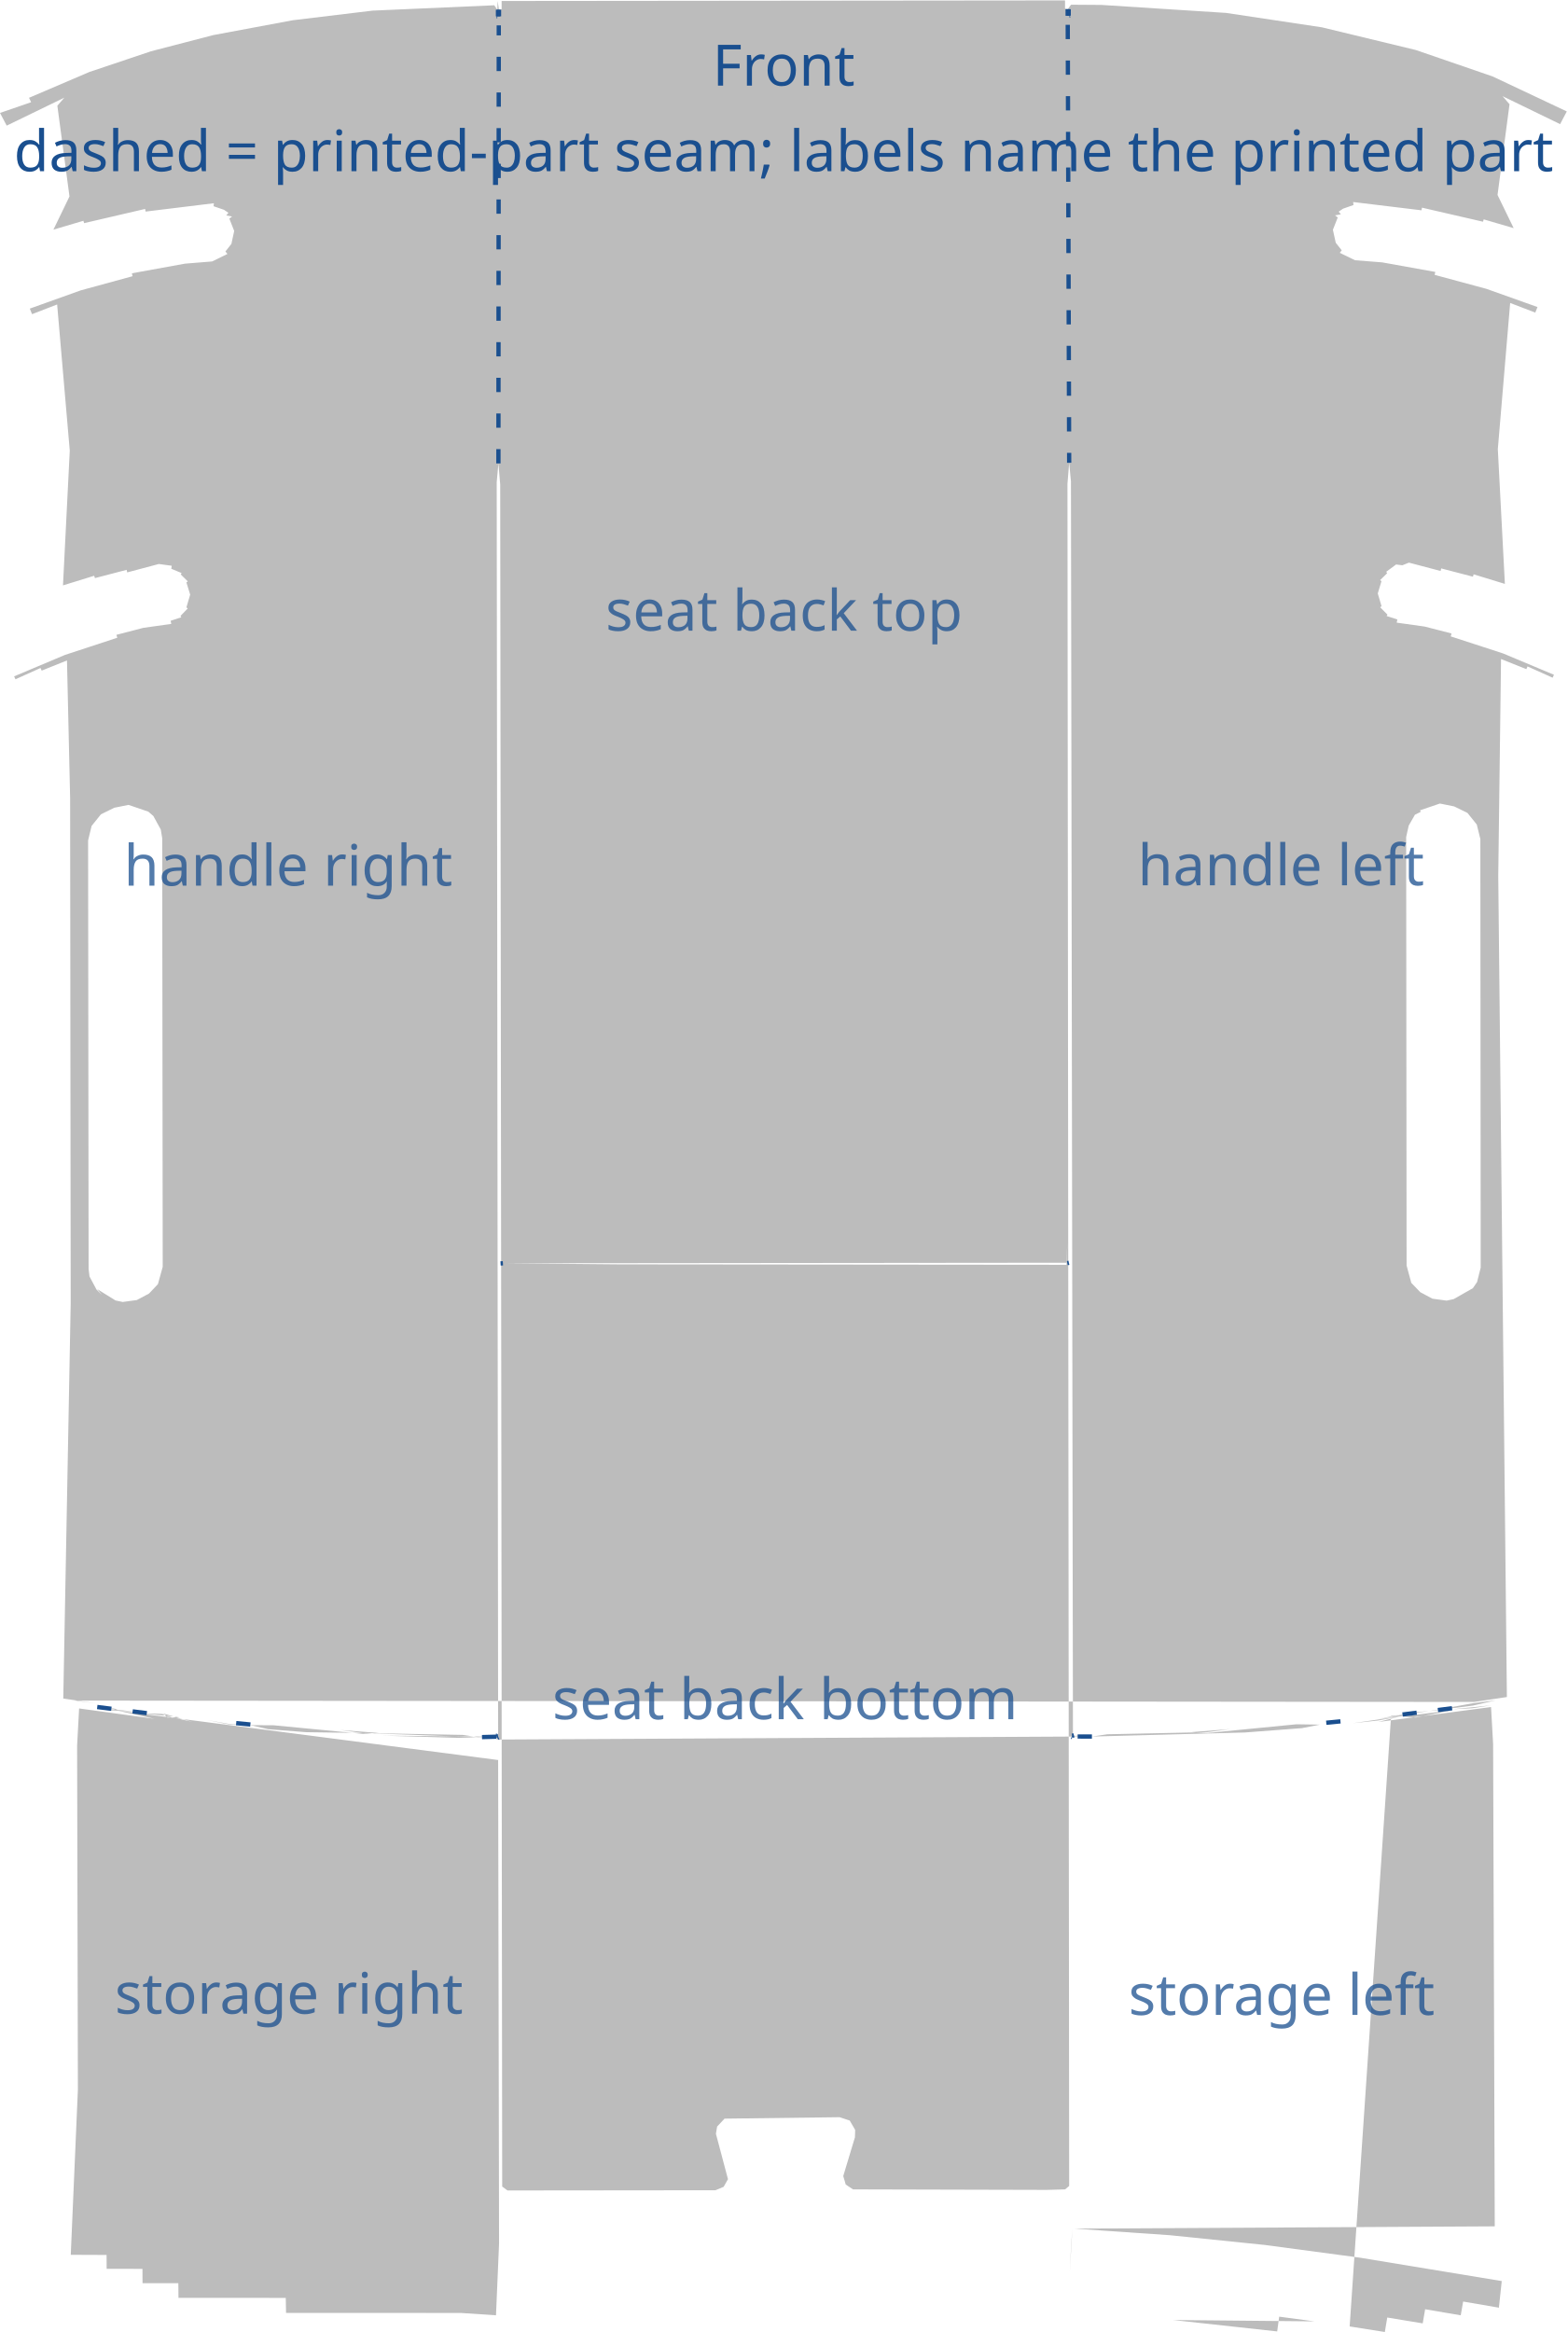
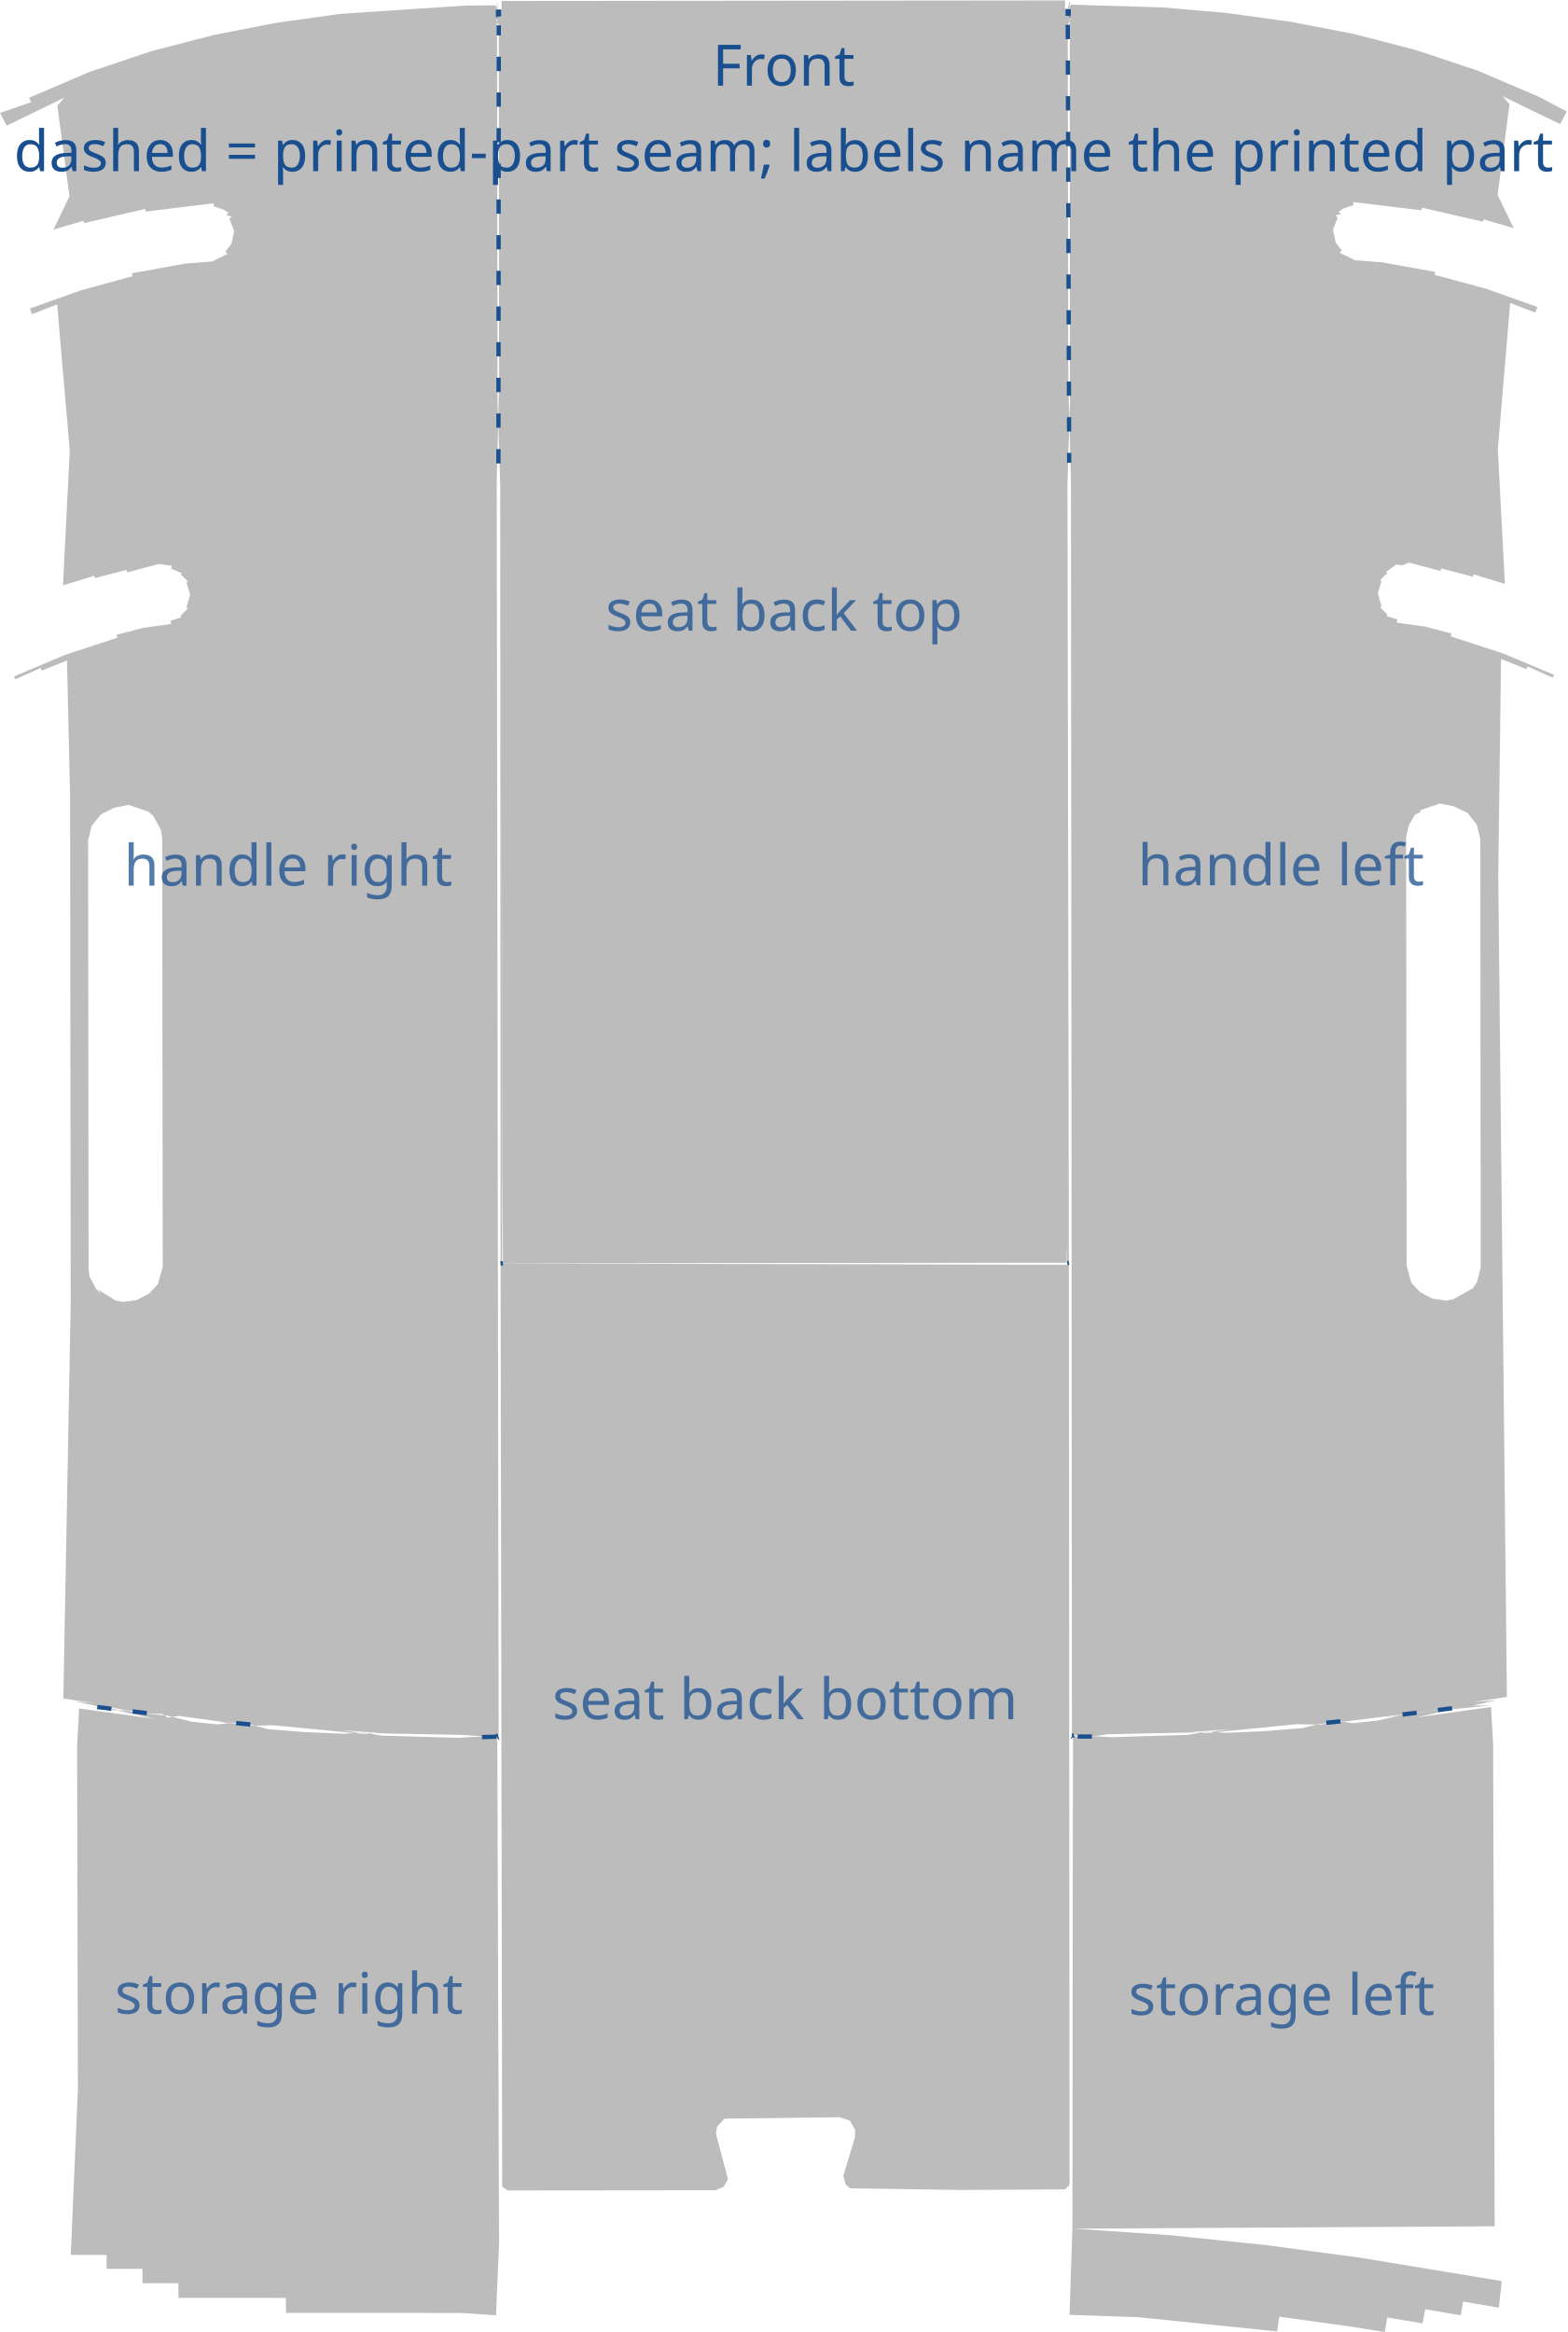
<svg xmlns="http://www.w3.org/2000/svg" width="219.7mm" height="326.9mm" viewBox="0 0 219.7 326.9" version="1.1">
-   <path d="M206.63 238.58 L211.24 237.89 L210.03 122.8 L210.42 92.38 L213.97 93.8 L214.13 93.42 L217.65 95 L217.84 94.59 L210.71 91.6 L203.37 89.21 L203.48 88.8 L199.7 87.83 L195.79 87.28 L195.89 86.84 L194.38 86.35 L194.5 86.16 L193.47 85.12 L193.67 84.98 L193.14 83.19 L193.66 81.47 L193.46 81.33 L194.45 80.36 L194.33 80.15 L195.71 79.13 L196.58 79.24 L197.51 78.87 L201.95 80.04 L202.03 79.68 L206.48 80.84 L206.58 80.51 L210.96 81.85 L209.97 62.96 L211.7 42.47 L215.22 43.82 L215.53 43.04 L208.37 40.49 L201.11 38.53 L201.21 38.12 L193.76 36.78 L189.95 36.48 L187.81 35.44 L188.09 35.09 L187.25 34.03 L186.85 32.21 L187.53 30.49 L187.15 30.19 L187.97 30.04 L187.66 29.67 L188.28 29.25 L189.74 28.74 L189.69 28.32 L199.27 29.48 L199.34 29.11 L207.89 31.08 L207.99 30.75 L212.19 31.98 L209.93 27.33 L211.61 14.61 L210.63 13.48 L218.7 17.4 L219.64 15.62 L209.25 10.72 L198.47 7.01 L185.31 3.83 L171.88 1.81 L154.4 0.69 L150.14 0.66 L149.67 1.29 L149.3 1.2 L149.3 0.06 L70.32 0.14 L70.32 1.28 L69.95 1.37 L69.76 0.13 L69.72 1.38 L69.29 0.74 L52.22 1.49 L41.03 2.84 L29.9 4.92 L21.16 7.19 L12.53 10.09 L4.07 13.71 L4.36 14.33 L0 15.83 L0.94 17.61 L9.02 13.69 L8.04 14.82 L9.74 27.54 L7.49 32.19 L11.69 30.95 L11.79 31.28 L20.34 29.29 L20.41 29.66 L29.98 28.49 L29.94 28.91 L31.4 29.41 L32.02 29.83 L31.72 30.2 L32.53 30.35 L32.15 30.65 L32.83 32.37 L32.44 34.19 L31.6 35.25 L31.88 35.6 L29.74 36.65 L25.93 36.96 L18.49 38.31 L18.58 38.72 L11.33 40.7 L4.18 43.26 L4.49 44.04 L8.01 42.68 L9.78 63.17 L8.83 82.06 L13.2 80.71 L13.31 81.04 L17.75 79.88 L17.83 80.24 L22.27 79.06 L24.08 79.31 L24.01 79.73 L25.46 80.33 L25.34 80.53 L26.33 81.5 L26.13 81.64 L26.66 83.36 L26.13 85.15 L26.32 85.29 L25.3 86.34 L25.42 86.53 L23.92 87.02 L24.01 87.46 L20.1 88.01 L16.32 88.99 L16.44 89.4 L9.1 91.81 L1.98 94.81 L2.17 95.22 L5.68 93.64 L5.84 94.01 L9.39 92.58 L9.83 111.85 L9.91 182.67 L8.87 238.1 L13.48 238.78 L10.45 238.39 Z M207.06 179.72 L206.47 180.58 L203.78 182.11 L202.79 182.32 L200.8 182.05 L199.1 181.14 L197.84 179.83 L197.18 177.4 L197.12 117.33 L197.48 115.73 L198.35 114.21 L199.17 113.8 L199.06 113.59 L201.85 112.64 L203.84 113.04 L205.71 113.95 L207.02 115.58 L207.52 117.61 L207.57 177.69 Z M13.53 180.78 L12.55 178.94 L12.42 177.89 L12.35 117.81 L12.84 115.78 L14.15 114.15 L16.02 113.23 L18.02 112.83 L20.8 113.78 L21.5 114.39 L22.54 116.29 L22.74 117.51 L22.81 177.58 L22.14 180.01 L20.89 181.33 L19.18 182.24 L17.2 182.51 L16.2 182.3 L13.63 180.71 L14.29 181.51 Z M86.85 177.24 L70.5 177.09 L149.49 177.01 L149.63 174.14 L149.51 177.3 Z M16.47 239.79 L21.65 240.94 L11.09 239.49 L10.81 244.69 L10.92 292.91 L9.92 316.08 L14.94 316.1 L14.95 318.04 L19.97 318.05 L19.98 320.06 L25 320.06 L25.02 322.11 L40.06 322.12 L40.1 324.22 L64.63 324.23 L69.53 324.56 L69.96 314.47 L69.83 246.72 Z M69.61 243.85 L69.83 242.91 L69.63 67.58 L69.87 64.96 L70.12 67.92 L70.4 306.51 L71.14 307.06 L100.29 307.03 L101.44 306.55 L102.05 305.48 L100.36 299.11 L100.53 298.1 L101.57 296.99 L117.7 296.79 L119.12 297.26 L119.88 298.57 L119.85 299.6 L118.21 305.04 L118.56 306.23 L119.58 306.91 L146.72 306.98 L149.31 306.91 L149.88 306.43 L149.64 67.83 L149.88 64.87 L150.13 67.5 L150.41 243.43 Z M189.2 326.12 L194.13 326.9 L194.47 324.87 L199.44 325.69 L199.78 323.71 L204.77 324.56 L205.11 322.63 L210.12 323.49 L210.52 319.76 L190.63 316.48 L177.33 314.7 L163.98 313.33 L150.59 312.41 L209.54 312.09 L209.31 244.49 L209.02 239.29 L193.2 241.39 L197.39 240.31 L195.01 240.52 Z M164.44 325.22 L179.04 326.82 L179.32 324.75 L184.26 325.41 Z M153.07 243.43 L155.24 243.11 L169.27 242.81 L172.46 242.38 L167.01 242.81 L169.28 242.93 L181.76 241.71 L185.03 241.76 L182.52 242.25 L174.51 242.86 Z M50.85 242.93 L42.95 242.82 L37.6 242.4 L35.09 241.83 L38.36 241.85 L50.84 243.05 L53.11 242.93 L47.66 242.51 Z M50.85 242.93 L64.88 243.2 L67.05 243.52 Z M69.57 243.45 L64.21 243.61 L53.57 243.3 Z M200.31 239.87 L206.48 239.09 L209.69 238.35 L206.61 238.75 L209.67 238.19 Z M196.65 240.62 L198.47 240.76 L203.65 239.72 Z M196.64 240.54 L193.17 241.18 L189.64 241.56 Z M26.95 241.36 L23.5 240.6 L22.79 240.17 Z M203.64 239.6 L206.36 239.46 L209 239.06 Z M200.31 239.87 L196.61 240.34 L197.34 240.08 Z M13.76 239.66 L19.66 239.97 L16.49 239.7 L13.5 238.95 L16.5 239.62 Z M30.49 241.61 L32.19 241.67 L29.02 241.11 L32.19 241.75 L35.24 241.81 Z M69.85 243.49 L67.21 243.7 L69.77 243.62 L69.93 243.94 Z M150.33 312.41 L150.18 314.42 L150.07 316.43 L149.97 318.46 Z M19.79 240.15 L22.78 240.26 L23.47 240.77 L25.1 240.7 Z M153.07 243.43 L150.55 243.36 L152.89 243.06 L150.5 243.42 Z M150.55 243.36 L150.55 243.76 L150.5 243.42 Z M196.61 240.34 L193.14 240.95 L196.62 240.42 L193.15 241.03 Z M150.3 260.34 L150.3 263.08 L150.3 265.82 Z" fill="#bcbcbc" fill-rule="evenodd" />
+   <path d="M189.2 326.12 L194.13 326.9 L194.47 324.87 L199.44 325.69 L199.78 323.71 L204.77 324.56 L205.11 322.63 L210.12 323.49 L210.52 319.76 L190.63 316.48 L177.33 314.7 L163.98 313.33 L150.59 312.41 L209.53 312.08 L209.31 244.49 L209.02 239.29 L198.47 240.76 L203.63 239.6 L209 239.06 L206.48 239.09 L196.61 240.34 L193.14 240.95 L196.62 240.42 L193.17 241.18 L189.64 241.56 L187.91 241.3 L182.49 242.02 L185.03 241.67 L182.52 242.25 L177.18 242.68 L171.85 242.91 L169.27 242.73 L166.55 243.19 L155.91 243.52 L150.41 243.22 L150.33 312.41 L149.93 324.49 L159.63 324.83 L179.03 326.82 L179.32 324.75 Z M69.71 243.3 L64.21 243.61 L53.57 243.3 L50.85 242.85 L48.27 243.04 L42.95 242.82 L37.6 242.4 L35.1 241.74 L32.21 241.46 L30.5 241.49 L32.21 241.55 L30.48 241.73 L26.95 241.36 L23.5 240.51 L11.13 239.16 L16.48 239.79 L21.65 240.94 L11.09 239.49 L10.81 244.69 L10.92 292.91 L9.92 316.08 L14.94 316.1 L14.95 318.04 L19.97 318.05 L19.98 320.06 L25 320.06 L25.02 322.11 L40.06 322.12 L40.1 324.22 L64.63 324.23 L69.53 324.56 L69.96 314.47 Z M206.63 238.58 L211.24 237.88 L210.03 122.8 L210.42 92.38 L213.97 93.79 L214.13 93.42 L217.65 94.99 L217.84 94.59 L210.71 91.6 L203.37 89.21 L203.48 88.8 L199.7 87.82 L195.79 87.28 L195.88 86.84 L194.38 86.35 L194.5 86.16 L193.47 85.11 L193.67 84.98 L193.14 83.19 L193.66 81.47 L193.46 81.33 L194.45 80.36 L194.33 80.15 L195.71 79.13 L196.58 79.24 L197.51 78.87 L201.95 80.04 L202.03 79.68 L206.48 80.84 L206.58 80.51 L210.96 81.85 L209.97 62.96 L211.7 42.47 L215.22 43.82 L215.53 43.04 L208.37 40.49 L201.11 38.53 L201.21 38.12 L193.76 36.78 L189.95 36.48 L187.81 35.44 L188.09 35.09 L187.25 34.03 L186.85 32.21 L187.53 30.49 L187.15 30.19 L187.97 30.04 L187.66 29.67 L188.28 29.25 L189.74 28.75 L189.69 28.32 L199.27 29.48 L199.34 29.11 L207.89 31.08 L207.99 30.75 L212.19 31.98 L209.94 27.33 L211.61 14.61 L210.63 13.48 L218.7 17.4 L219.64 15.62 L215.58 13.5 L207.11 9.89 L198.47 7.01 L189.74 4.75 L180.84 3.04 L171.88 1.81 L162.94 1.04 L150.14 0.65 L149.81 1.29 L150.05 2.77 L149.68 3.48 L149.76 53.71 L150.13 67.5 L150.27 243.39 L152.89 243.06 L150.5 243.42 L153.07 243.43 L155.24 243.11 L169.27 242.81 L172.46 242.38 L167.01 242.81 L169.28 242.93 L181.76 241.7 L185.03 241.76 L206.48 239.09 L209.69 238.35 Z M207.06 179.71 L206.47 180.58 L203.78 182.11 L202.79 182.32 L200.8 182.05 L199.1 181.14 L197.84 179.83 L197.18 177.4 L197.12 117.33 L197.48 115.73 L198.35 114.21 L199.17 113.8 L199.06 113.59 L201.85 112.64 L203.84 113.04 L205.71 113.95 L207.02 115.58 L207.52 117.61 L207.57 177.69 Z M9.91 182.67 L8.88 238.1 L13.48 238.78 L10.43 238.47 L16.48 239.79 L19.66 239.97 L16.49 239.7 L13.5 238.95 L19.79 240.15 L22.78 240.26 L23.48 240.77 L25.12 240.54 L35.09 241.91 L38.36 241.85 L50.84 243.05 L53.11 242.93 L47.66 242.51 L50.85 242.93 L64.88 243.2 L69.67 243.55 L67.21 243.7 L69.9 243.57 L69.63 67.58 L69.97 53.8 L69.92 3.56 L69.58 2.85 L69.81 1.37 L69.56 0.76 L69.72 1.38 L69.47 0.75 L65.22 0.78 L47.75 1.94 L38.79 3.19 L29.9 4.92 L21.16 7.19 L12.53 10.09 L4.07 13.71 L4.36 14.33 L0 15.83 L0.94 17.61 L9.02 13.69 L8.04 14.82 L9.74 27.53 L7.49 32.19 L11.69 30.95 L11.79 31.28 L20.34 29.29 L20.41 29.66 L29.98 28.49 L29.94 28.91 L31.4 29.41 L32.02 29.83 L31.72 30.2 L32.53 30.35 L32.15 30.65 L32.83 32.37 L32.44 34.19 L31.6 35.25 L31.88 35.6 L29.74 36.65 L25.93 36.96 L18.49 38.31 L18.58 38.72 L11.33 40.7 L4.18 43.26 L4.49 44.04 L8.01 42.68 L9.78 63.17 L8.83 82.06 L13.2 80.71 L13.31 81.04 L17.75 79.88 L17.84 80.24 L22.27 79.06 L24.08 79.31 L24.01 79.73 L25.46 80.33 L25.34 80.53 L26.33 81.5 L26.13 81.64 L26.66 83.36 L26.13 85.15 L26.32 85.29 L25.3 86.34 L25.42 86.53 L23.91 87.02 L24.01 87.46 L20.1 88.01 L16.32 88.99 L16.44 89.4 L9.1 91.81 L1.98 94.81 L2.17 95.22 L5.68 93.64 L5.84 94.01 L9.39 92.58 L9.83 111.85 Z M13.53 180.78 L12.55 178.94 L12.42 177.89 L12.35 117.81 L12.84 115.78 L14.15 114.15 L16.02 113.23 L18.02 112.83 L20.8 113.78 L21.5 114.39 L22.54 116.29 L22.74 117.51 L22.81 177.58 L22.14 180.01 L20.89 181.33 L19.18 182.24 L17.2 182.51 L16.2 182.3 L13.63 180.71 L14.29 181.51 Z M134.57 306.99 L149.31 306.91 L149.93 306.28 L149.84 177.02 L149.51 177.3 L70.17 177.11 L70.4 306.51 L71.14 307.06 L100.29 307.03 L101.44 306.55 L102.05 305.48 L100.36 299.11 L100.53 298.1 L101.57 296.99 L117.7 296.79 L119.12 297.26 L119.88 298.57 L119.85 299.6 L118.21 305.04 L118.56 306.23 L119.19 306.76 Z M70.5 177.09 L149.49 177.01 L149.63 174.14 L149.56 176.95 L149.84 177.02 L149.64 67.83 L149.99 56.5 L149.96 0.04 L149.67 1.29 L149.3 1.2 L149.3 0.06 L129.56 0.08 L70.32 0.14 L70.32 1.28 L69.81 1.37 L69.67 0.13 L69.75 56.59 L70.12 67.92 L70.17 177.11 L70.39 177.15 L70.42 162.93 L70.29 101.49 Z" fill="#bcbcbc" fill-rule="evenodd" />
  <polyline points="153.07,243.43 150.5,243.42" fill="none" stroke="#1a4f8f" stroke-width="0.6" stroke-dasharray="2 3" />
  <polyline points="196.61,240.34 206.48,239.09" fill="none" stroke="#1a4f8f" stroke-width="0.6" stroke-dasharray="2 3" />
  <polyline points="187.91,241.3 185.02,241.58" fill="none" stroke="#1a4f8f" stroke-width="0.6" stroke-dasharray="2 3" />
  <polyline points="150.55,243.25 150.32,243.32" fill="none" stroke="#1a4f8f" stroke-width="0.6" stroke-dasharray="2 3" />
  <polyline points="150.34,243.52 150.23,243.47" fill="none" stroke="#1a4f8f" stroke-width="0.6" stroke-dasharray="2 3" />
  <polyline points="69.71,243.3 69.57,243.33" fill="none" stroke="#1a4f8f" stroke-width="0.6" stroke-dasharray="2 3" />
  <polyline points="69.8,243.4 69.69,243.4" fill="none" stroke="#1a4f8f" stroke-width="0.6" stroke-dasharray="2 3" />
  <polyline points="69.9,243.57 69.78,243.62" fill="none" stroke="#1a4f8f" stroke-width="0.6" stroke-dasharray="2 3" />
  <polyline points="69.57,243.45 67.05,243.52" fill="none" stroke="#1a4f8f" stroke-width="0.6" stroke-dasharray="2 3" />
  <polyline points="13.63,239.29 23.5,240.51" fill="none" stroke="#1a4f8f" stroke-width="0.6" stroke-dasharray="2 3" />
  <polyline points="35.1,241.74 32.21,241.46" fill="none" stroke="#1a4f8f" stroke-width="0.6" stroke-dasharray="2 3" />
  <polyline points="149.67,1.29 149.67,2.21" fill="none" stroke="#1a4f8f" stroke-width="0.6" stroke-dasharray="2 3" />
  <polyline points="149.91,2.2 150,2.19" fill="none" stroke="#1a4f8f" stroke-width="0.6" stroke-dasharray="2 3" />
  <polyline points="149.81,1.29 149.81,2.2" fill="none" stroke="#1a4f8f" stroke-width="0.6" stroke-dasharray="2 3" />
  <polyline points="149.68,3.48 149.88,64.87" fill="none" stroke="#1a4f8f" stroke-width="0.6" stroke-dasharray="2 3" />
  <polyline points="69.95,2.29 69.95,1.37" fill="none" stroke="#1a4f8f" stroke-width="0.6" stroke-dasharray="2 3" />
  <polyline points="69.81,2.29 69.81,1.37" fill="none" stroke="#1a4f8f" stroke-width="0.6" stroke-dasharray="2 3" />
  <polyline points="69.62,2.28 69.71,2.28" fill="none" stroke="#1a4f8f" stroke-width="0.6" stroke-dasharray="2 3" />
  <polyline points="69.87,64.96 69.92,3.56" fill="none" stroke="#1a4f8f" stroke-width="0.6" stroke-dasharray="2 3" />
  <polyline points="70.17,177.11 70.5,177.09" fill="none" stroke="#1a4f8f" stroke-width="0.6" stroke-dasharray="2 3" />
  <polyline points="149.84,177.02 149.62,177.07" fill="none" stroke="#1a4f8f" stroke-width="0.6" stroke-dasharray="2 3" />
  <text x="179.66" y="282.45" text-anchor="middle" font-family="sans-serif" font-size="8" fill="#1a4f8f" opacity="0.75">storage left</text>
  <text x="40.5" y="282.28" text-anchor="middle" font-family="sans-serif" font-size="8" fill="#1a4f8f" opacity="0.75">storage right</text>
  <text x="179.57" y="124.1" text-anchor="middle" font-family="sans-serif" font-size="8" fill="#1a4f8f" opacity="0.75">handle left</text>
  <text x="40.39" y="124.15" text-anchor="middle" font-family="sans-serif" font-size="8" fill="#1a4f8f" opacity="0.75">handle right</text>
  <text x="110.06" y="241" text-anchor="middle" font-family="sans-serif" font-size="8" fill="#1a4f8f" opacity="0.75">seat back bottom</text>
  <text x="109.91" y="88.41" text-anchor="middle" font-family="sans-serif" font-size="8" fill="#1a4f8f" opacity="0.75">seat back top</text>
  <text x="109.85" y="12" text-anchor="middle" font-family="sans-serif" font-size="8" fill="#1a4f8f">Front</text>
  <text x="109.85" y="24" text-anchor="middle" font-family="sans-serif" font-size="8" fill="#1a4f8f">dashed = printed-part seam; labels name the printed part</text>
</svg>
